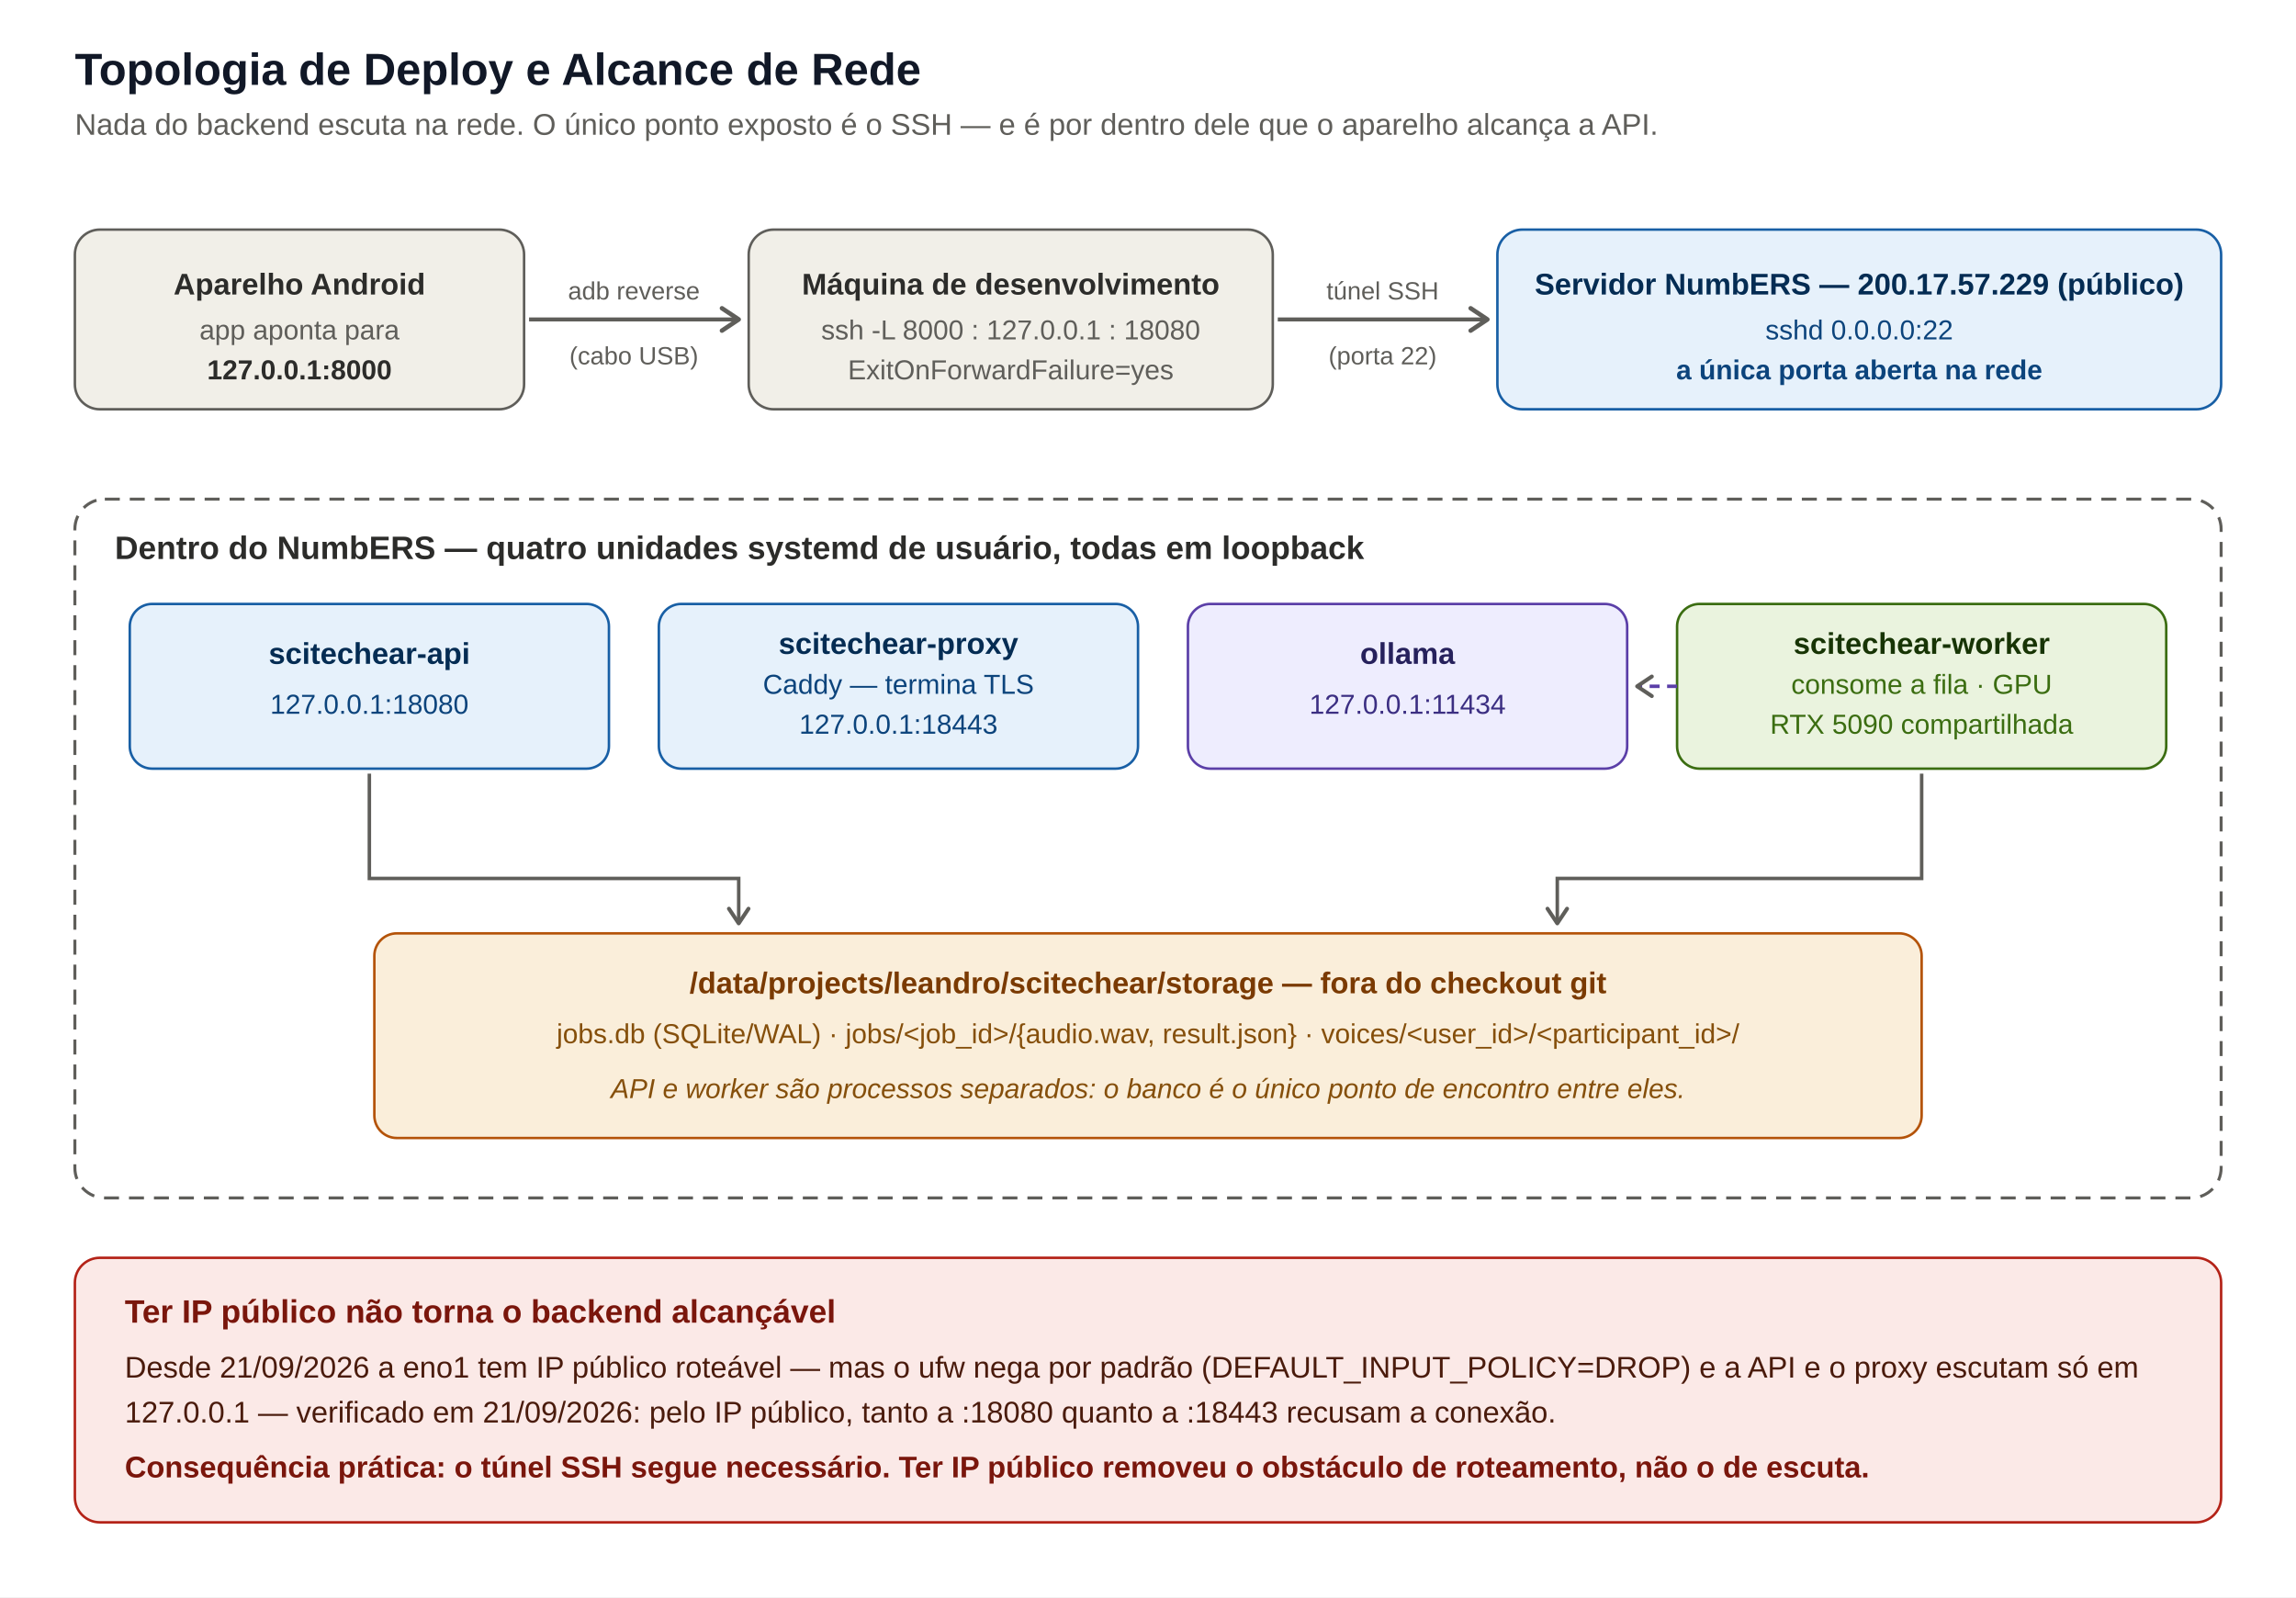
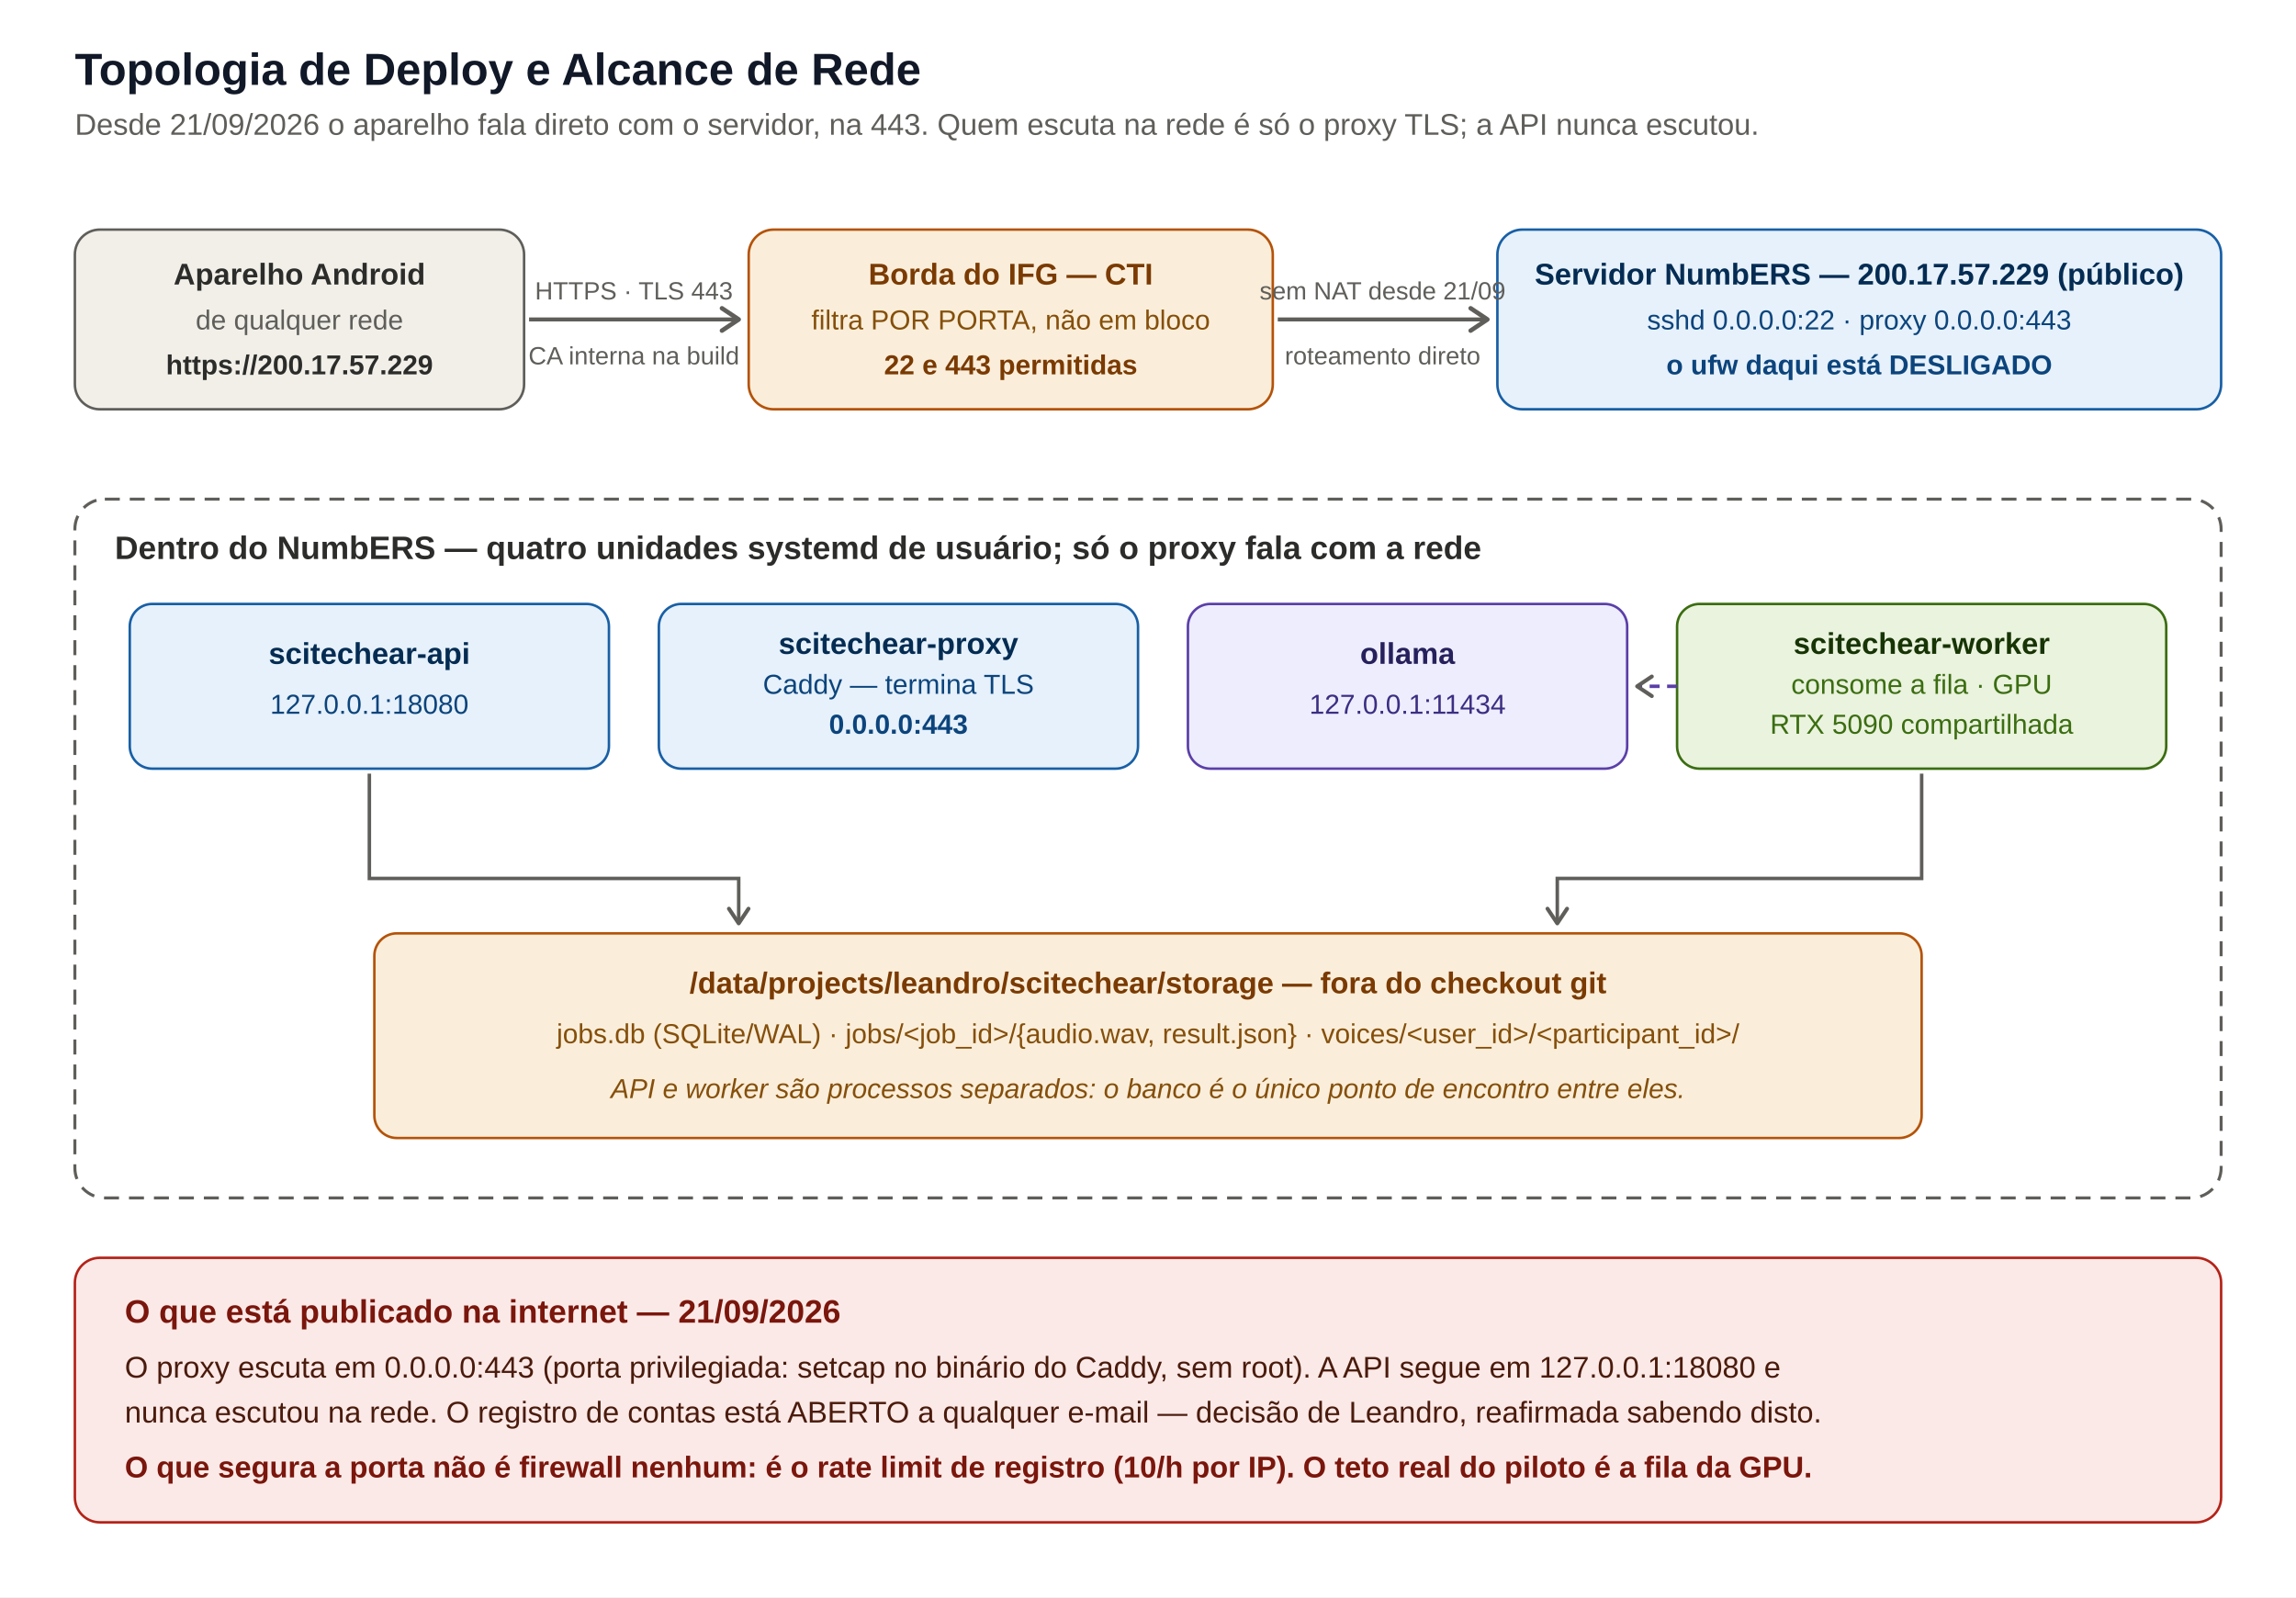
<svg xmlns="http://www.w3.org/2000/svg" width="920" height="640" viewBox="0 0 920 640" font-family="Arial, Helvetica, sans-serif">
  <defs>
    <marker id="arrN" viewBox="0 0 10 10" refX="8" refY="5" markerWidth="7" markerHeight="7" orient="auto-start-reverse">
      <path d="M2 1L8 5L2 9" fill="none" stroke="#5F5E5A" stroke-width="1.6" stroke-linecap="round" stroke-linejoin="round" />
    </marker>
    <marker id="arrR" viewBox="0 0 10 10" refX="8" refY="5" markerWidth="7" markerHeight="7" orient="auto-start-reverse">
      <path d="M2 1L8 5L2 9" fill="none" stroke="#B42318" stroke-width="1.6" stroke-linecap="round" stroke-linejoin="round" />
    </marker>
  </defs>
  <rect width="920" height="640" fill="#FFFFFF" />
  <text x="30" y="34" font-size="18" font-weight="bold" fill="#111827">Topologia de Deploy e Alcance de Rede</text>
-   <text x="30" y="54" font-size="12" fill="#5F5E5A">Nada do backend escuta na rede. O único ponto exposto é o SSH — e é por dentro dele que o aparelho alcança a API.</text>
+   <text x="30" y="54" font-size="12" fill="#5F5E5A">Desde 21/09/2026 o aparelho fala direto com o servidor, na 443. Quem escuta na rede é só o proxy TLS; a API nunca escutou.</text>
  <g font-size="12" text-anchor="middle">
    <rect x="30" y="92" width="180" height="72" rx="10" fill="#F1EFE8" stroke="#5F5E5A" />
-     <text x="120" y="118" font-weight="bold" fill="#2C2C2A">Aparelho Android</text>
-     <text x="120" y="136" font-size="11" fill="#5F5E5A">app aponta para</text>
-     <text x="120" y="152" font-size="11" font-weight="bold" fill="#2C2C2A">127.0.0.1:8000</text>
-     <rect x="300" y="92" width="210" height="72" rx="10" fill="#F1EFE8" stroke="#5F5E5A" />
-     <text x="405" y="118" font-weight="bold" fill="#2C2C2A">Máquina de desenvolvimento</text>
-     <text x="405" y="136" font-size="11" fill="#5F5E5A">ssh -L 8000 : 127.0.0.1 : 18080</text>
-     <text x="405" y="152" font-size="11" fill="#5F5E5A">ExitOnForwardFailure=yes</text>
+     <text x="120" y="114" font-weight="bold" fill="#2C2C2A">Aparelho Android</text>
+     <text x="120" y="132" font-size="11" fill="#5F5E5A">de qualquer rede</text>
+     <text x="120" y="150" font-size="11" font-weight="bold" fill="#2C2C2A">https://200.17.57.229</text>
+     <rect x="300" y="92" width="210" height="72" rx="10" fill="#FAEEDA" stroke="#B45309" />
+     <text x="405" y="114" font-weight="bold" fill="#7A3A02">Borda do IFG — CTI</text>
+     <text x="405" y="132" font-size="11" fill="#854F0B">filtra POR PORTA, não em bloco</text>
+     <text x="405" y="150" font-size="11" font-weight="bold" fill="#7A3A02">22 e 443 permitidas</text>
    <rect x="600" y="92" width="290" height="72" rx="10" fill="#E6F1FB" stroke="#185FA5" />
-     <text x="745" y="118" font-weight="bold" fill="#042C53">Servidor NumbERS — 200.17.57.229 (público)</text>
-     <text x="745" y="136" font-size="11" fill="#0C447C">sshd 0.0.0.0:22</text>
-     <text x="745" y="152" font-size="11" font-weight="bold" fill="#0C447C">a única porta aberta na rede</text>
+     <text x="745" y="114" font-weight="bold" fill="#042C53">Servidor NumbERS — 200.17.57.229 (público)</text>
+     <text x="745" y="132" font-size="11" fill="#0C447C">sshd 0.0.0.0:22 · proxy 0.0.0.0:443</text>
+     <text x="745" y="150" font-size="11" font-weight="bold" fill="#0C447C">o ufw daqui está DESLIGADO</text>
  </g>
  <g stroke="#5F5E5A" stroke-width="1.6" marker-end="url(#arrN)">
    <path d="M212 128 L296 128" fill="none" />
    <path d="M512 128 L596 128" fill="none" />
  </g>
  <g font-size="10" text-anchor="middle" fill="#5F5E5A">
-     <text x="254" y="120">adb reverse</text>
-     <text x="254" y="146">(cabo USB)</text>
-     <text x="554" y="120">túnel SSH</text>
-     <text x="554" y="146">(porta 22)</text>
+     <text x="254" y="120">HTTPS · TLS 443</text>
+     <text x="254" y="146">CA interna na build</text>
+     <text x="554" y="120">sem NAT desde 21/09</text>
+     <text x="554" y="146">roteamento direto</text>
  </g>
  <rect x="30" y="200" width="860" height="280" rx="12" fill="none" stroke="#5F5E5A" stroke-width="1.2" stroke-dasharray="6 4" />
-   <text x="46" y="224" font-size="13" font-weight="bold" fill="#2C2C2A">Dentro do NumbERS — quatro unidades systemd de usuário, todas em loopback</text>
+   <text x="46" y="224" font-size="13" font-weight="bold" fill="#2C2C2A">Dentro do NumbERS — quatro unidades systemd de usuário; só o proxy fala com a rede</text>
  <g font-size="12" text-anchor="middle">
    <rect x="52" y="242" width="192" height="66" rx="9" fill="#E6F1FB" stroke="#185FA5" />
    <text x="148" y="266" font-weight="bold" fill="#042C53">scitechear-api</text>
    <text x="148" y="286" font-size="11" fill="#0C447C">127.0.0.1:18080</text>
    <rect x="264" y="242" width="192" height="66" rx="9" fill="#E6F1FB" stroke="#185FA5" />
    <text x="360" y="262" font-weight="bold" fill="#042C53">scitechear-proxy</text>
    <text x="360" y="278" font-size="11" fill="#0C447C">Caddy — termina TLS</text>
-     <text x="360" y="294" font-size="11" fill="#0C447C">127.0.0.1:18443</text>
+     <text x="360" y="294" font-size="11" font-weight="bold" fill="#0C447C">0.0.0.0:443</text>
    <rect x="476" y="242" width="176" height="66" rx="9" fill="#EEEDFE" stroke="#5B3FA8" />
    <text x="564" y="266" font-weight="bold" fill="#26215C">ollama</text>
    <text x="564" y="286" font-size="11" fill="#3B2E82">127.0.0.1:11434</text>
    <rect x="672" y="242" width="196" height="66" rx="9" fill="#EAF3DE" stroke="#3B6D11" />
    <text x="770" y="262" font-weight="bold" fill="#173404">scitechear-worker</text>
    <text x="770" y="278" font-size="11" fill="#3B6D11">consome a fila · GPU</text>
    <text x="770" y="294" font-size="11" fill="#3B6D11">RTX 5090 compartilhada</text>
  </g>
  <g font-size="12" text-anchor="middle">
    <rect x="150" y="374" width="620" height="82" rx="9" fill="#FAEEDA" stroke="#B45309" />
    <text x="460" y="398" font-weight="bold" fill="#7A3A02">/data/projects/leandro/scitechear/storage — fora do checkout git</text>
    <text x="460" y="418" font-size="11" fill="#854F0B">jobs.db (SQLite/WAL) · jobs/&lt;job_id&gt;/{audio.wav, result.json} · voices/&lt;user_id&gt;/&lt;participant_id&gt;/</text>
    <text x="460" y="440" font-size="11" font-style="italic" fill="#854F0B">API e worker são processos separados: o banco é o único ponto de encontro entre eles.</text>
  </g>
  <g stroke="#5F5E5A" stroke-width="1.4" marker-end="url(#arrN)">
    <path d="M148 310 L148 352 L296 352 L296 370" fill="none" />
    <path d="M770 310 L770 352 L624 352 L624 370" fill="none" />
  </g>
  <g stroke="#5B3FA8" stroke-width="1.4" stroke-dasharray="4 3" marker-end="url(#arrN)">
    <path d="M672 275 L656 275" fill="none" />
  </g>
  <rect x="30" y="504" width="860" height="106" rx="10" fill="#FBE9E7" stroke="#B42318" />
-   <text x="50" y="530" font-size="13" font-weight="bold" fill="#7A160C">Ter IP público não torna o backend alcançável</text>
-   <text x="50" y="552" font-size="12" fill="#4A1B0C">Desde 21/09/2026 a eno1 tem IP público roteável — mas o ufw nega por padrão (DEFAULT_INPUT_POLICY=DROP) e a API e o proxy escutam só em</text>
-   <text x="50" y="570" font-size="12" fill="#4A1B0C">127.0.0.1 — verificado em 21/09/2026: pelo IP público, tanto a :18080 quanto a :18443 recusam a conexão.</text>
-   <text x="50" y="592" font-size="12" font-weight="bold" fill="#7A160C">Consequência prática: o túnel SSH segue necessário. Ter IP público removeu o obstáculo de roteamento, não o de escuta.</text>
+   <text x="50" y="530" font-size="13" font-weight="bold" fill="#7A160C">O que está publicado na internet — 21/09/2026</text>
+   <text x="50" y="552" font-size="12" fill="#4A1B0C">O proxy escuta em 0.0.0.0:443 (porta privilegiada: setcap no binário do Caddy, sem root). A API segue em 127.0.0.1:18080 e</text>
+   <text x="50" y="570" font-size="12" fill="#4A1B0C">nunca escutou na rede. O registro de contas está ABERTO a qualquer e-mail — decisão de Leandro, reafirmada sabendo disto.</text>
+   <text x="50" y="592" font-size="12" font-weight="bold" fill="#7A160C">O que segura a porta não é firewall nenhum: é o rate limit de registro (10/h por IP). O teto real do piloto é a fila da GPU.</text>
</svg>
